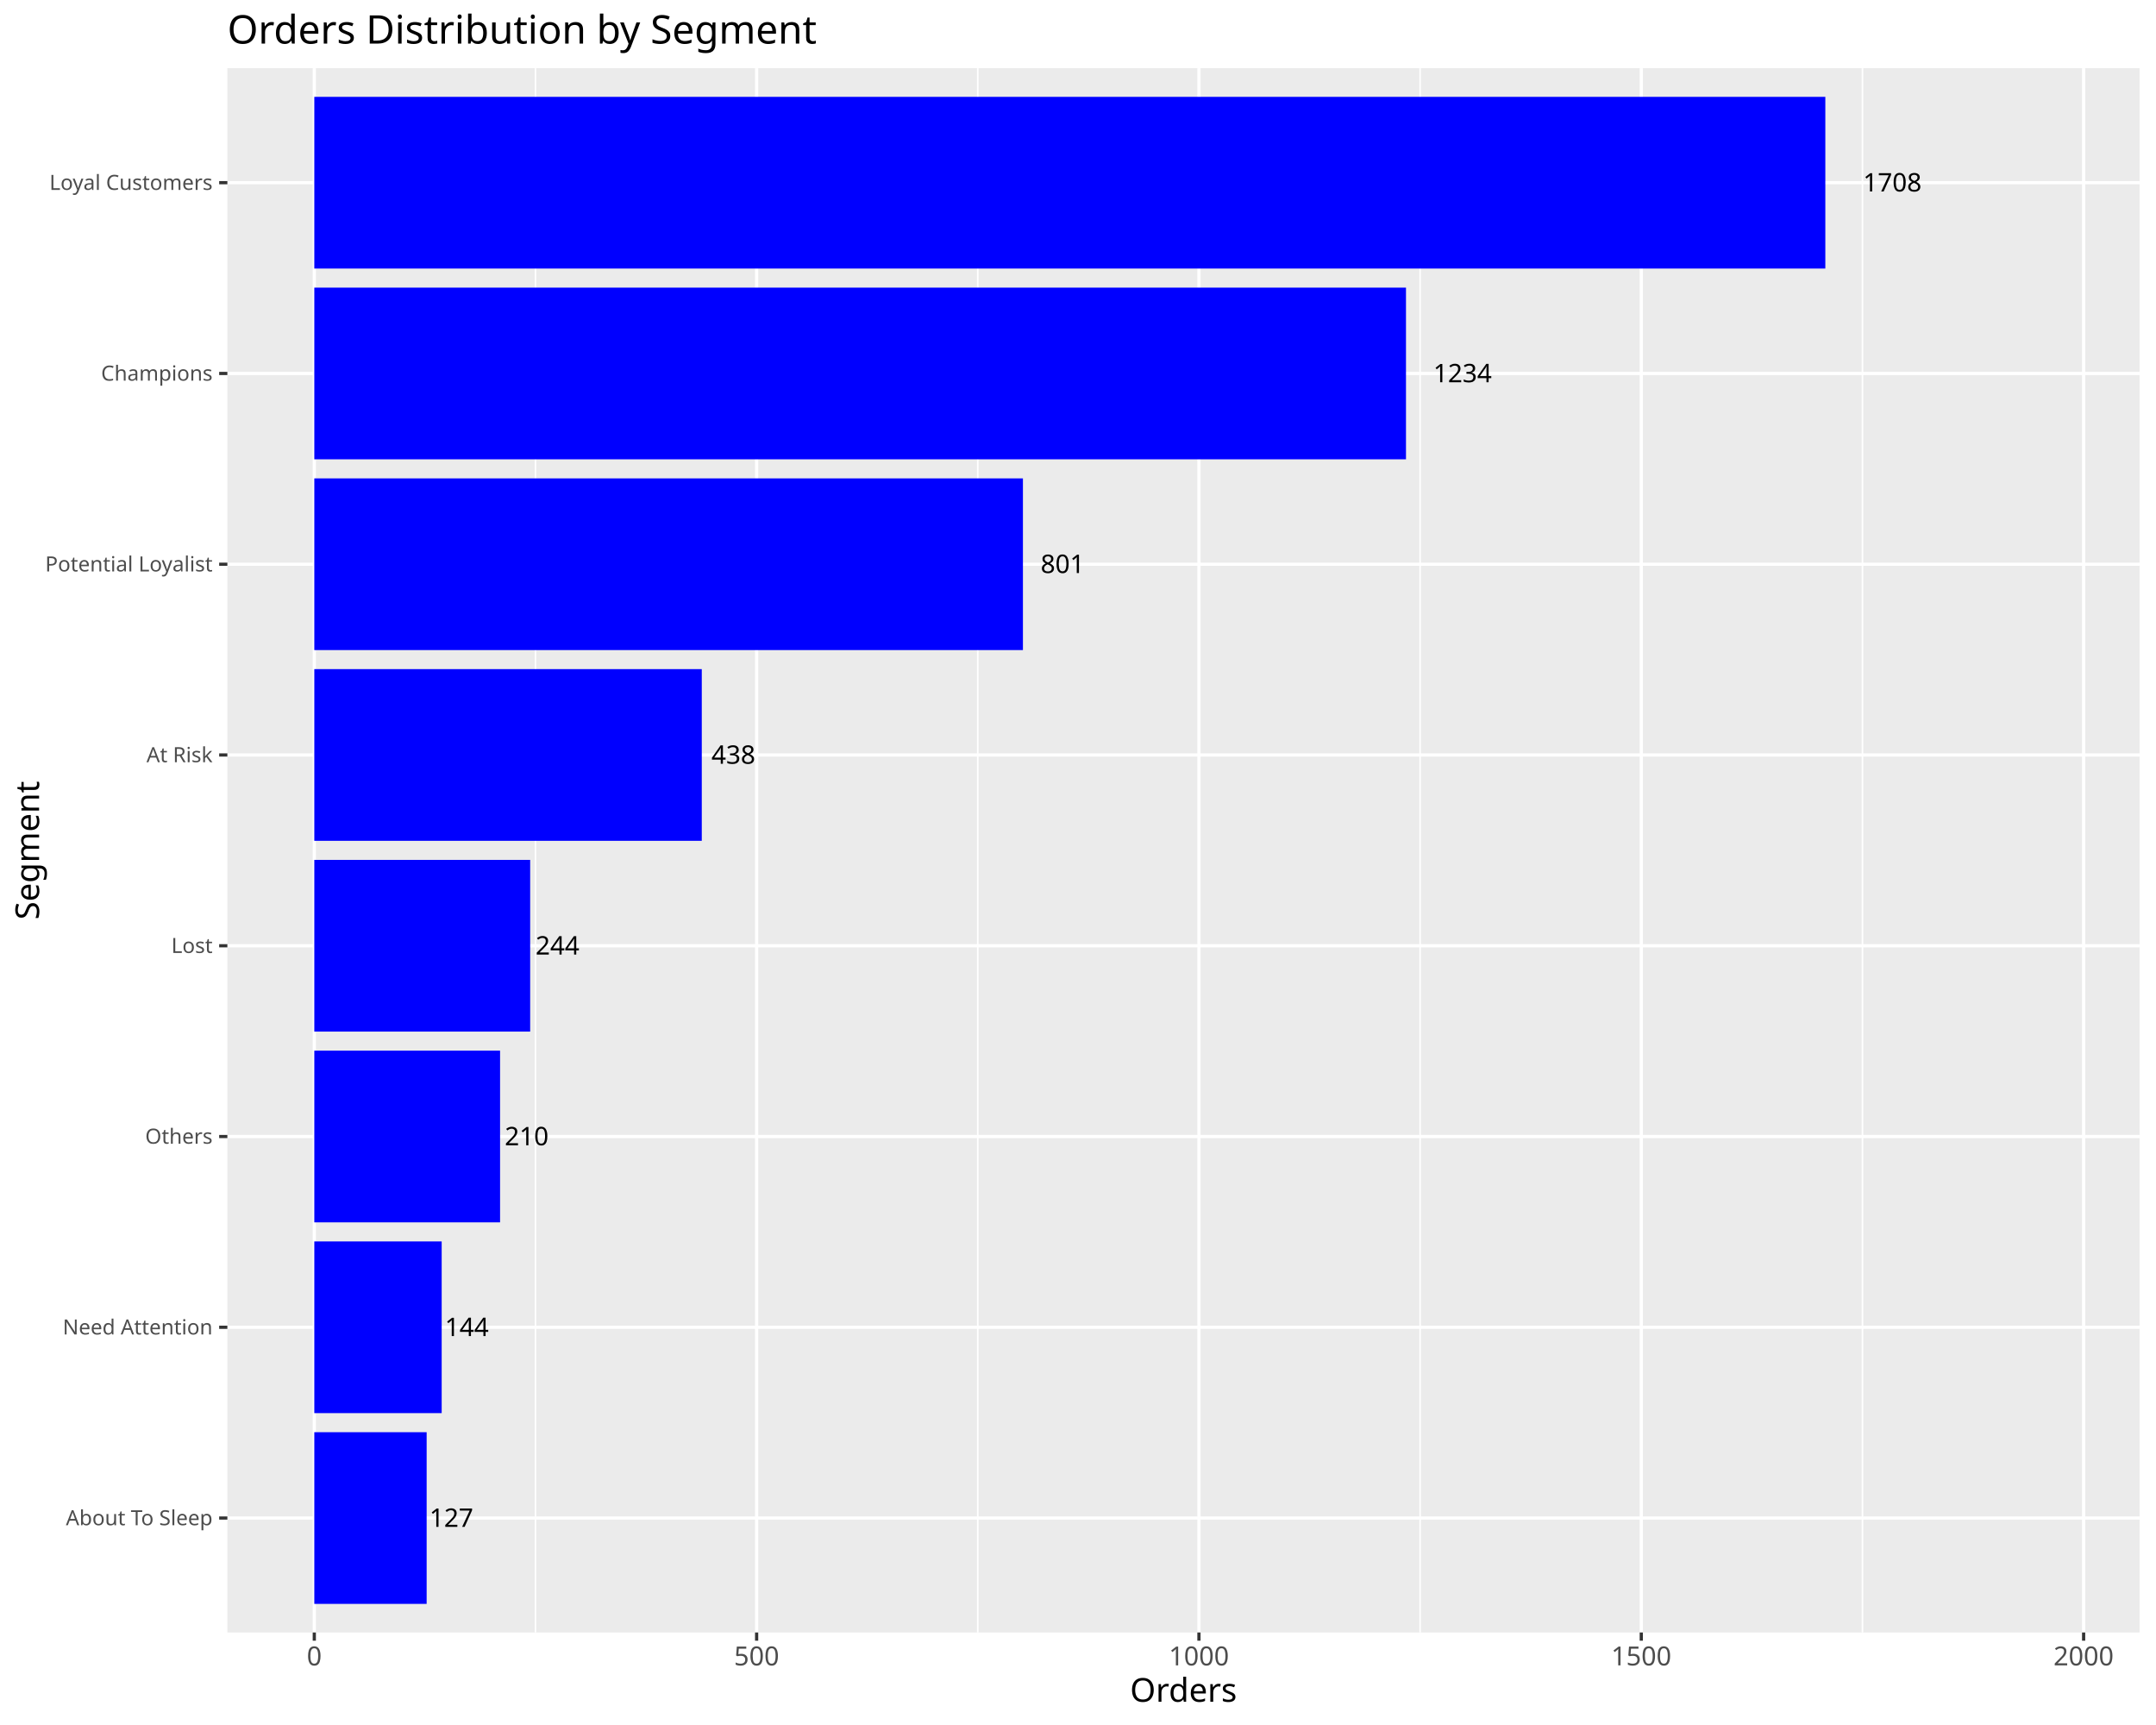
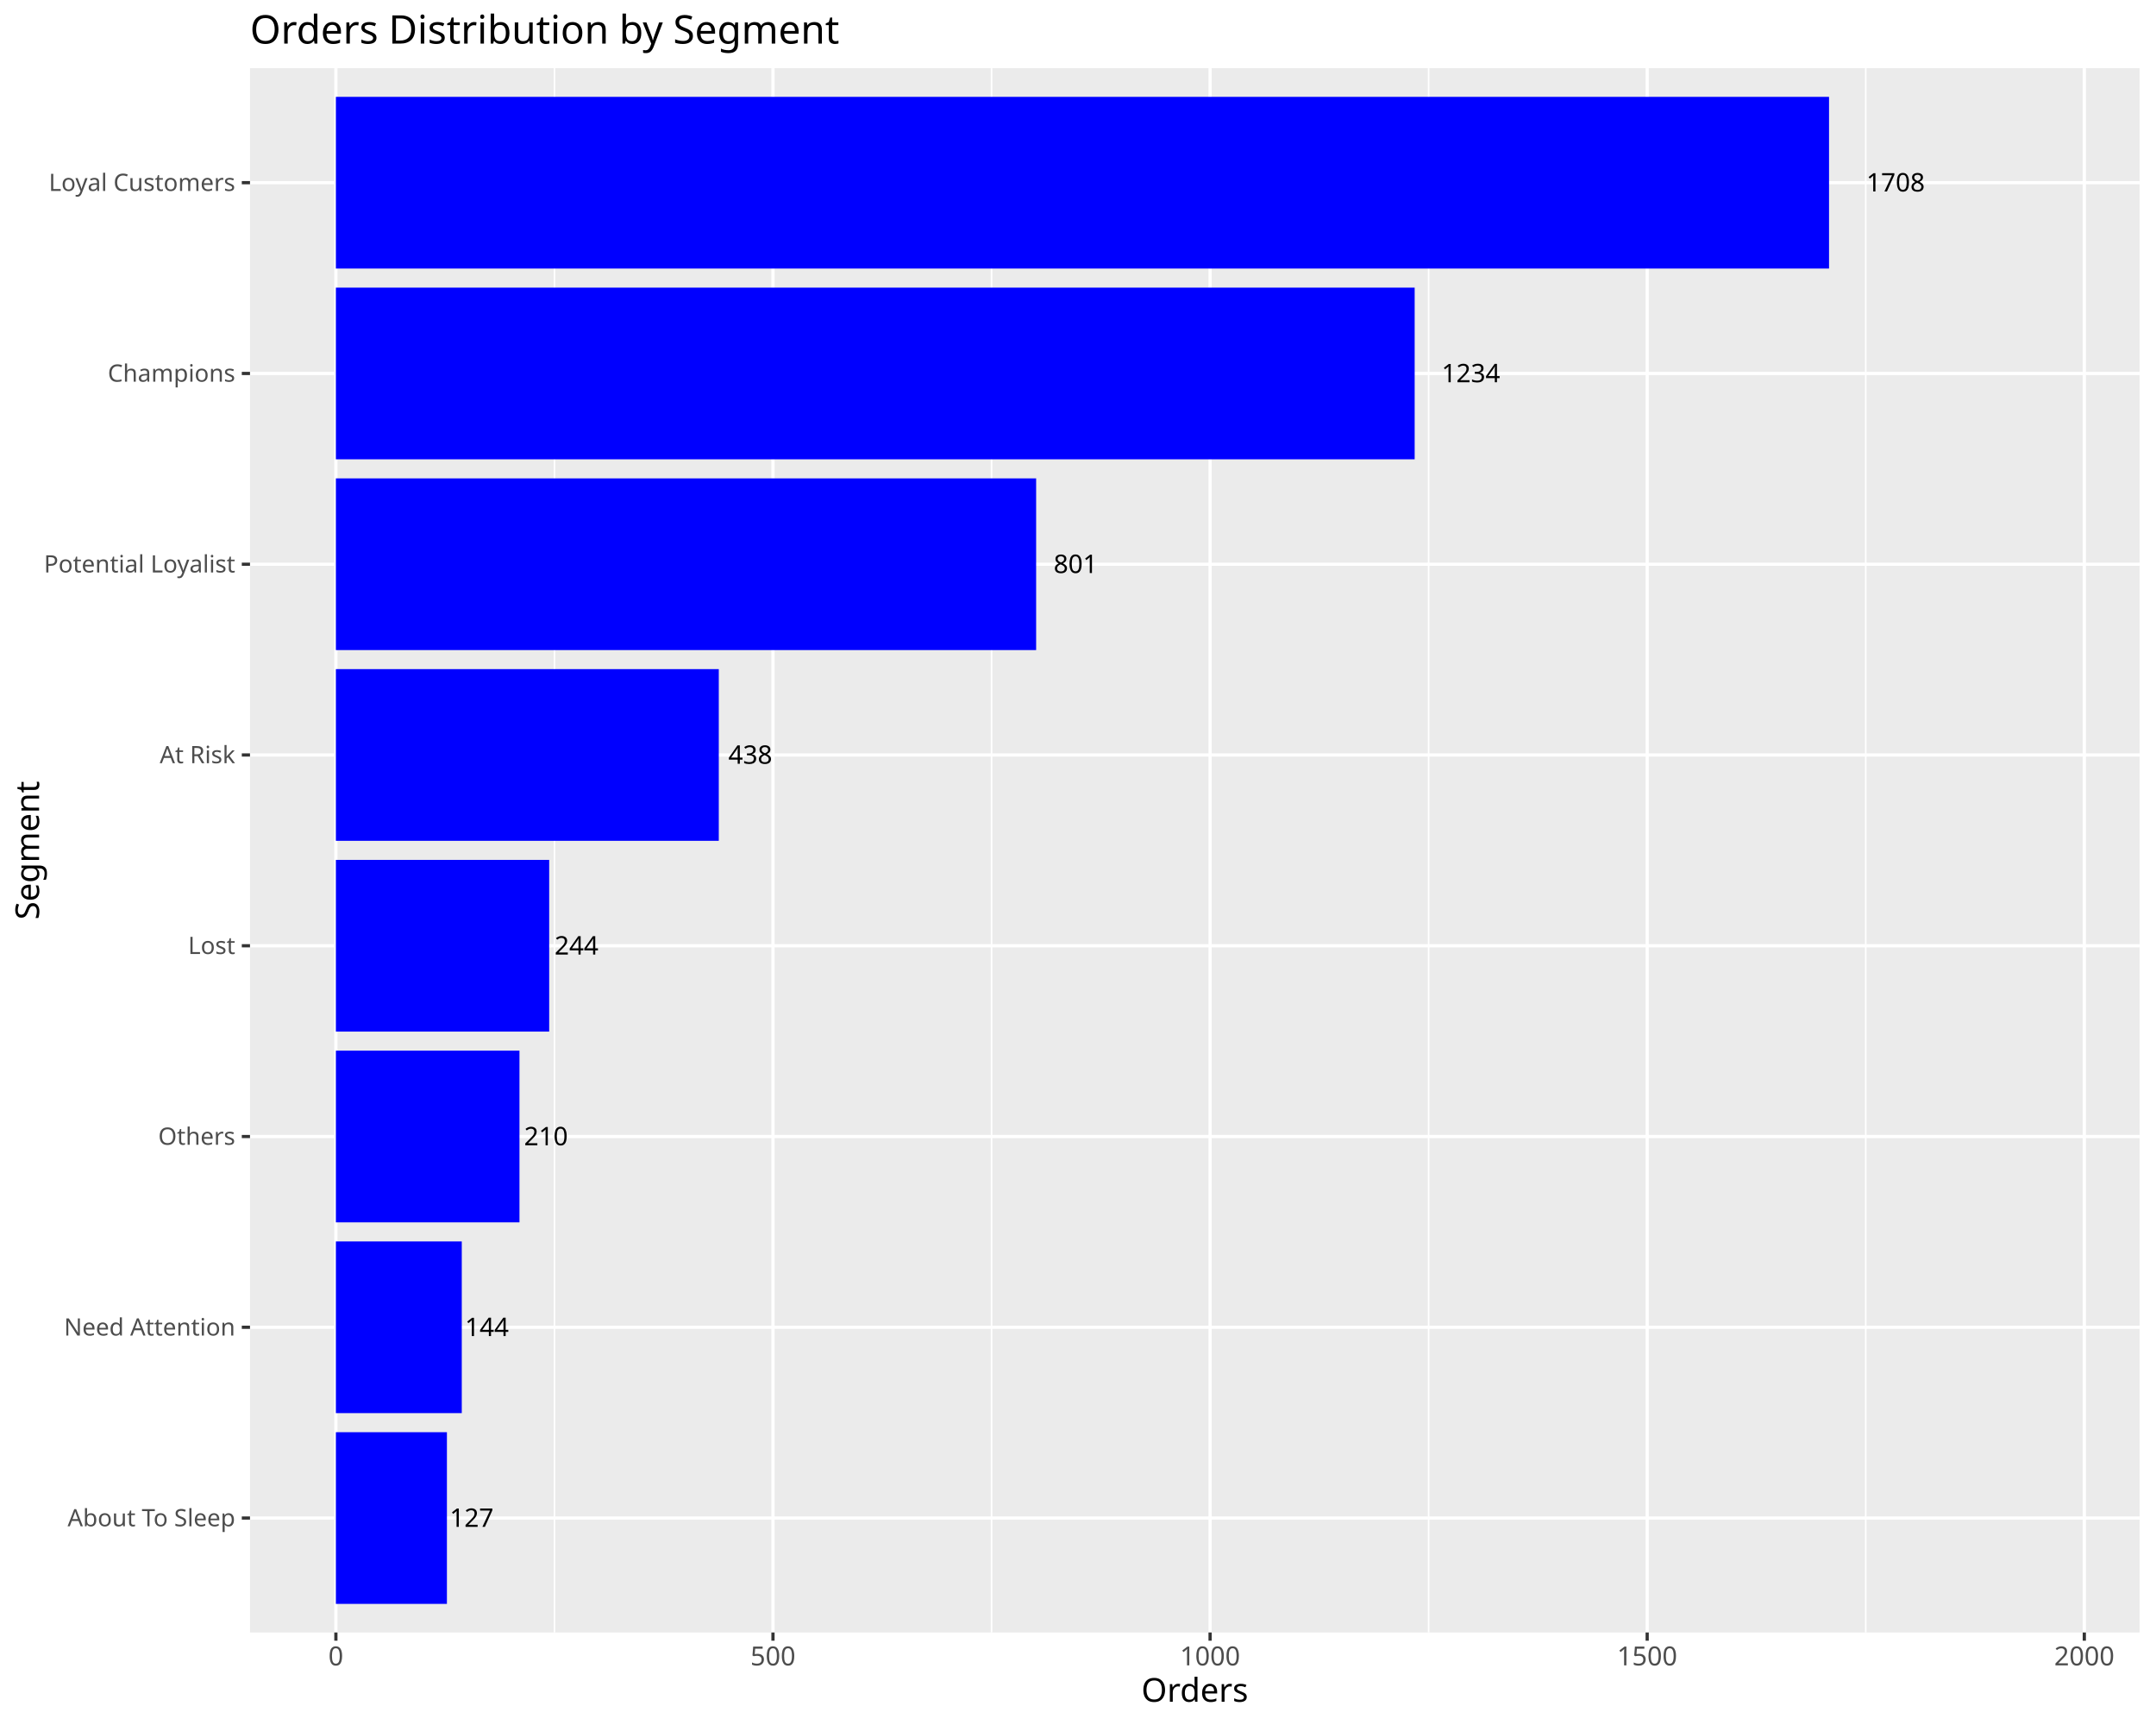
<svg xmlns="http://www.w3.org/2000/svg" class="svglite" data-engine-version="2.0" width="720.00pt" height="576.00pt" viewBox="0 0 720.00 576.00">
  <defs>
    <style type="text/css">
    .svglite line, .svglite polyline, .svglite polygon, .svglite path, .svglite rect, .svglite circle {
      fill: none;
      stroke: #000000;
      stroke-linecap: round;
      stroke-linejoin: round;
      stroke-miterlimit: 10.00;
    }
  </style>
  </defs>
  <rect width="100%" height="100%" style="stroke: none; fill: #FFFFFF;" />
  <defs>
    <clipPath id="cpMC4wMHw3MjAuMDB8MC4wMHw1NzYuMDA=">
      <rect x="0.00" y="0.00" width="720.00" height="576.00" />
    </clipPath>
  </defs>
  <g clip-path="url(#cpMC4wMHw3MjAuMDB8MC4wMHw1NzYuMDA=)">
    <rect x="0.00" y="0.00" width="720.00" height="576.00" style="stroke-width: 1.07; stroke: #FFFFFF; fill: #FFFFFF;" />
  </g>
  <defs>
-     <clipPath id="cpNzUuOTN8NzE0LjUyfDIyLjc4fDU0NS4xMQ==">
-       <rect x="75.93" y="22.78" width="638.59" height="522.33" />
+     <clipPath id="cpODMuNDl8NzE0LjUyfDIyLjc4fDU0NS4xMQ==">
+       <rect x="83.49" y="22.78" width="631.03" height="522.33" />
    </clipPath>
  </defs>
-   <g clip-path="url(#cpNzUuOTN8NzE0LjUyfDIyLjc4fDU0NS4xMQ==)">
-     <rect x="75.93" y="22.78" width="638.59" height="522.33" style="stroke-width: 1.07; stroke: none; fill: #EBEBEB;" />
-     <polyline points="178.82,545.11 178.82,22.78 " style="stroke-width: 0.53; stroke: #FFFFFF; stroke-linecap: butt;" />
-     <polyline points="326.53,545.11 326.53,22.78 " style="stroke-width: 0.53; stroke: #FFFFFF; stroke-linecap: butt;" />
-     <polyline points="474.25,545.11 474.25,22.78 " style="stroke-width: 0.53; stroke: #FFFFFF; stroke-linecap: butt;" />
-     <polyline points="621.97,545.11 621.97,22.78 " style="stroke-width: 0.53; stroke: #FFFFFF; stroke-linecap: butt;" />
-     <polyline points="75.93,506.89 714.52,506.89 " style="stroke-width: 1.07; stroke: #FFFFFF; stroke-linecap: butt;" />
-     <polyline points="75.93,443.19 714.52,443.19 " style="stroke-width: 1.07; stroke: #FFFFFF; stroke-linecap: butt;" />
-     <polyline points="75.93,379.50 714.52,379.50 " style="stroke-width: 1.07; stroke: #FFFFFF; stroke-linecap: butt;" />
-     <polyline points="75.93,315.80 714.52,315.80 " style="stroke-width: 1.07; stroke: #FFFFFF; stroke-linecap: butt;" />
-     <polyline points="75.93,252.10 714.52,252.10 " style="stroke-width: 1.07; stroke: #FFFFFF; stroke-linecap: butt;" />
-     <polyline points="75.93,188.40 714.52,188.40 " style="stroke-width: 1.07; stroke: #FFFFFF; stroke-linecap: butt;" />
-     <polyline points="75.93,124.70 714.52,124.70 " style="stroke-width: 1.07; stroke: #FFFFFF; stroke-linecap: butt;" />
-     <polyline points="75.93,61.00 714.52,61.00 " style="stroke-width: 1.07; stroke: #FFFFFF; stroke-linecap: butt;" />
-     <polyline points="104.96,545.11 104.96,22.78 " style="stroke-width: 1.07; stroke: #FFFFFF; stroke-linecap: butt;" />
-     <polyline points="252.68,545.11 252.68,22.78 " style="stroke-width: 1.07; stroke: #FFFFFF; stroke-linecap: butt;" />
-     <polyline points="400.39,545.11 400.39,22.78 " style="stroke-width: 1.07; stroke: #FFFFFF; stroke-linecap: butt;" />
-     <polyline points="548.11,545.11 548.11,22.78 " style="stroke-width: 1.07; stroke: #FFFFFF; stroke-linecap: butt;" />
-     <polyline points="695.83,545.11 695.83,22.78 " style="stroke-width: 1.07; stroke: #FFFFFF; stroke-linecap: butt;" />
-     <rect x="104.96" y="32.34" width="504.61" height="57.33" style="stroke-width: 1.07; stroke: none; stroke-linecap: butt; stroke-linejoin: miter; fill: #0000FF;" />
-     <rect x="104.96" y="223.43" width="129.40" height="57.33" style="stroke-width: 1.07; stroke: none; stroke-linecap: butt; stroke-linejoin: miter; fill: #0000FF;" />
-     <rect x="104.96" y="96.04" width="364.57" height="57.33" style="stroke-width: 1.07; stroke: none; stroke-linecap: butt; stroke-linejoin: miter; fill: #0000FF;" />
-     <rect x="104.96" y="414.53" width="42.54" height="57.33" style="stroke-width: 1.07; stroke: none; stroke-linecap: butt; stroke-linejoin: miter; fill: #0000FF;" />
-     <rect x="104.96" y="287.13" width="72.09" height="57.33" style="stroke-width: 1.07; stroke: none; stroke-linecap: butt; stroke-linejoin: miter; fill: #0000FF;" />
-     <rect x="104.96" y="159.74" width="236.65" height="57.33" style="stroke-width: 1.07; stroke: none; stroke-linecap: butt; stroke-linejoin: miter; fill: #0000FF;" />
-     <rect x="104.96" y="478.23" width="37.52" height="57.33" style="stroke-width: 1.07; stroke: none; stroke-linecap: butt; stroke-linejoin: miter; fill: #0000FF;" />
-     <rect x="104.96" y="350.83" width="62.04" height="57.33" style="stroke-width: 1.07; stroke: none; stroke-linecap: butt; stroke-linejoin: miter; fill: #0000FF;" />
-     <text x="622.18" y="63.94" style="font-size: 8.54px; font-family: sans;" textLength="18.99px" lengthAdjust="spacingAndGlyphs">1708</text>
-     <text x="237.59" y="255.04" style="font-size: 8.54px; font-family: sans;" textLength="14.24px" lengthAdjust="spacingAndGlyphs">438</text>
-     <text x="478.64" y="127.64" style="font-size: 8.54px; font-family: sans;" textLength="18.99px" lengthAdjust="spacingAndGlyphs">1234</text>
-     <text x="148.56" y="446.13" style="font-size: 8.54px; font-family: sans;" textLength="14.24px" lengthAdjust="spacingAndGlyphs">144</text>
-     <text x="178.84" y="318.73" style="font-size: 8.54px; font-family: sans;" textLength="14.24px" lengthAdjust="spacingAndGlyphs">244</text>
-     <text x="347.52" y="191.34" style="font-size: 8.54px; font-family: sans;" textLength="14.24px" lengthAdjust="spacingAndGlyphs">801</text>
-     <text x="143.41" y="509.83" style="font-size: 8.54px; font-family: sans;" textLength="14.24px" lengthAdjust="spacingAndGlyphs">127</text>
-     <text x="168.55" y="382.43" style="font-size: 8.54px; font-family: sans;" textLength="14.24px" lengthAdjust="spacingAndGlyphs">210</text>
+   <g clip-path="url(#cpODMuNDl8NzE0LjUyfDIyLjc4fDU0NS4xMQ==)">
+     <rect x="83.49" y="22.78" width="631.03" height="522.33" style="stroke-width: 1.07; stroke: none; fill: #EBEBEB;" />
+     <polyline points="185.16,545.11 185.16,22.78 " style="stroke-width: 0.53; stroke: #FFFFFF; stroke-linecap: butt;" />
+     <polyline points="331.13,545.11 331.13,22.78 " style="stroke-width: 0.53; stroke: #FFFFFF; stroke-linecap: butt;" />
+     <polyline points="477.10,545.11 477.10,22.78 " style="stroke-width: 0.53; stroke: #FFFFFF; stroke-linecap: butt;" />
+     <polyline points="623.07,545.11 623.07,22.78 " style="stroke-width: 0.53; stroke: #FFFFFF; stroke-linecap: butt;" />
+     <polyline points="83.49,506.89 714.52,506.89 " style="stroke-width: 1.07; stroke: #FFFFFF; stroke-linecap: butt;" />
+     <polyline points="83.49,443.19 714.52,443.19 " style="stroke-width: 1.07; stroke: #FFFFFF; stroke-linecap: butt;" />
+     <polyline points="83.49,379.50 714.52,379.50 " style="stroke-width: 1.07; stroke: #FFFFFF; stroke-linecap: butt;" />
+     <polyline points="83.49,315.80 714.52,315.80 " style="stroke-width: 1.07; stroke: #FFFFFF; stroke-linecap: butt;" />
+     <polyline points="83.49,252.10 714.52,252.10 " style="stroke-width: 1.07; stroke: #FFFFFF; stroke-linecap: butt;" />
+     <polyline points="83.49,188.40 714.52,188.40 " style="stroke-width: 1.07; stroke: #FFFFFF; stroke-linecap: butt;" />
+     <polyline points="83.49,124.70 714.52,124.70 " style="stroke-width: 1.07; stroke: #FFFFFF; stroke-linecap: butt;" />
+     <polyline points="83.49,61.00 714.52,61.00 " style="stroke-width: 1.07; stroke: #FFFFFF; stroke-linecap: butt;" />
+     <polyline points="112.17,545.11 112.17,22.78 " style="stroke-width: 1.07; stroke: #FFFFFF; stroke-linecap: butt;" />
+     <polyline points="258.14,545.11 258.14,22.78 " style="stroke-width: 1.07; stroke: #FFFFFF; stroke-linecap: butt;" />
+     <polyline points="404.11,545.11 404.11,22.78 " style="stroke-width: 1.07; stroke: #FFFFFF; stroke-linecap: butt;" />
+     <polyline points="550.08,545.11 550.08,22.78 " style="stroke-width: 1.07; stroke: #FFFFFF; stroke-linecap: butt;" />
+     <polyline points="696.06,545.11 696.06,22.78 " style="stroke-width: 1.07; stroke: #FFFFFF; stroke-linecap: butt;" />
+     <rect x="112.17" y="32.34" width="498.64" height="57.33" style="stroke-width: 1.07; stroke: none; stroke-linecap: butt; stroke-linejoin: miter; fill: #0000FF;" />
+     <rect x="112.17" y="223.43" width="127.87" height="57.33" style="stroke-width: 1.07; stroke: none; stroke-linecap: butt; stroke-linejoin: miter; fill: #0000FF;" />
+     <rect x="112.17" y="96.04" width="360.26" height="57.33" style="stroke-width: 1.07; stroke: none; stroke-linecap: butt; stroke-linejoin: miter; fill: #0000FF;" />
+     <rect x="112.17" y="414.53" width="42.04" height="57.33" style="stroke-width: 1.07; stroke: none; stroke-linecap: butt; stroke-linejoin: miter; fill: #0000FF;" />
+     <rect x="112.17" y="287.13" width="71.23" height="57.33" style="stroke-width: 1.07; stroke: none; stroke-linecap: butt; stroke-linejoin: miter; fill: #0000FF;" />
+     <rect x="112.17" y="159.74" width="233.85" height="57.33" style="stroke-width: 1.07; stroke: none; stroke-linecap: butt; stroke-linejoin: miter; fill: #0000FF;" />
+     <rect x="112.17" y="478.23" width="37.08" height="57.33" style="stroke-width: 1.07; stroke: none; stroke-linecap: butt; stroke-linejoin: miter; fill: #0000FF;" />
+     <rect x="112.17" y="350.83" width="61.31" height="57.33" style="stroke-width: 1.07; stroke: none; stroke-linecap: butt; stroke-linejoin: miter; fill: #0000FF;" />
+     <text x="623.27" y="63.94" style="font-size: 8.54px; font-family: sans;" textLength="18.99px" lengthAdjust="spacingAndGlyphs">1708</text>
+     <text x="243.24" y="255.04" style="font-size: 8.54px; font-family: sans;" textLength="14.24px" lengthAdjust="spacingAndGlyphs">438</text>
+     <text x="481.43" y="127.64" style="font-size: 8.54px; font-family: sans;" textLength="18.99px" lengthAdjust="spacingAndGlyphs">1234</text>
+     <text x="155.26" y="446.13" style="font-size: 8.54px; font-family: sans;" textLength="14.24px" lengthAdjust="spacingAndGlyphs">144</text>
+     <text x="185.19" y="318.73" style="font-size: 8.54px; font-family: sans;" textLength="14.24px" lengthAdjust="spacingAndGlyphs">244</text>
+     <text x="351.86" y="191.34" style="font-size: 8.54px; font-family: sans;" textLength="14.24px" lengthAdjust="spacingAndGlyphs">801</text>
+     <text x="150.18" y="509.83" style="font-size: 8.54px; font-family: sans;" textLength="14.24px" lengthAdjust="spacingAndGlyphs">127</text>
+     <text x="175.01" y="382.43" style="font-size: 8.54px; font-family: sans;" textLength="14.24px" lengthAdjust="spacingAndGlyphs">210</text>
  </g>
  <g clip-path="url(#cpMC4wMHw3MjAuMDB8MC4wMHw1NzYuMDA=)">
-     <text x="71.00" y="509.30" text-anchor="end" style="font-size: 7.00px; fill: #4D4D4D; font-family: sans;" textLength="48.26px" lengthAdjust="spacingAndGlyphs">About To Sleep</text>
-     <text x="71.00" y="445.60" text-anchor="end" style="font-size: 7.00px; fill: #4D4D4D; font-family: sans;" textLength="46.31px" lengthAdjust="spacingAndGlyphs">Need Attention</text>
-     <text x="71.00" y="381.90" text-anchor="end" style="font-size: 7.00px; fill: #4D4D4D; font-family: sans;" textLength="21.01px" lengthAdjust="spacingAndGlyphs">Others</text>
-     <text x="71.00" y="318.21" text-anchor="end" style="font-size: 7.00px; fill: #4D4D4D; font-family: sans;" textLength="13.23px" lengthAdjust="spacingAndGlyphs">Lost</text>
-     <text x="71.00" y="254.51" text-anchor="end" style="font-size: 7.00px; fill: #4D4D4D; font-family: sans;" textLength="22.18px" lengthAdjust="spacingAndGlyphs">At Risk</text>
-     <text x="71.00" y="190.81" text-anchor="end" style="font-size: 7.00px; fill: #4D4D4D; font-family: sans;" textLength="52.92px" lengthAdjust="spacingAndGlyphs">Potential Loyalist</text>
-     <text x="71.00" y="127.11" text-anchor="end" style="font-size: 7.00px; fill: #4D4D4D; font-family: sans;" textLength="35.41px" lengthAdjust="spacingAndGlyphs">Champions</text>
-     <text x="71.00" y="63.41" text-anchor="end" style="font-size: 7.00px; fill: #4D4D4D; font-family: sans;" textLength="52.53px" lengthAdjust="spacingAndGlyphs">Loyal Customers</text>
-     <polyline points="73.19,506.89 75.93,506.89 " style="stroke-width: 1.07; stroke: #333333; stroke-linecap: butt;" />
-     <polyline points="73.19,443.19 75.93,443.19 " style="stroke-width: 1.07; stroke: #333333; stroke-linecap: butt;" />
-     <polyline points="73.19,379.50 75.93,379.50 " style="stroke-width: 1.07; stroke: #333333; stroke-linecap: butt;" />
-     <polyline points="73.19,315.80 75.93,315.80 " style="stroke-width: 1.07; stroke: #333333; stroke-linecap: butt;" />
-     <polyline points="73.19,252.10 75.93,252.10 " style="stroke-width: 1.07; stroke: #333333; stroke-linecap: butt;" />
-     <polyline points="73.19,188.40 75.93,188.40 " style="stroke-width: 1.07; stroke: #333333; stroke-linecap: butt;" />
-     <polyline points="73.19,124.70 75.93,124.70 " style="stroke-width: 1.07; stroke: #333333; stroke-linecap: butt;" />
-     <polyline points="73.19,61.00 75.93,61.00 " style="stroke-width: 1.07; stroke: #333333; stroke-linecap: butt;" />
-     <polyline points="104.96,547.85 104.96,545.11 " style="stroke-width: 1.07; stroke: #333333; stroke-linecap: butt;" />
-     <polyline points="252.68,547.85 252.68,545.11 " style="stroke-width: 1.07; stroke: #333333; stroke-linecap: butt;" />
-     <polyline points="400.39,547.85 400.39,545.11 " style="stroke-width: 1.07; stroke: #333333; stroke-linecap: butt;" />
-     <polyline points="548.11,547.85 548.11,545.11 " style="stroke-width: 1.07; stroke: #333333; stroke-linecap: butt;" />
-     <polyline points="695.83,547.85 695.83,545.11 " style="stroke-width: 1.07; stroke: #333333; stroke-linecap: butt;" />
-     <text x="104.96" y="556.10" text-anchor="middle" style="font-size: 8.80px; fill: #4D4D4D; font-family: sans;" textLength="4.89px" lengthAdjust="spacingAndGlyphs">0</text>
-     <text x="252.68" y="556.10" text-anchor="middle" style="font-size: 8.80px; fill: #4D4D4D; font-family: sans;" textLength="14.68px" lengthAdjust="spacingAndGlyphs">500</text>
-     <text x="400.39" y="556.10" text-anchor="middle" style="font-size: 8.80px; fill: #4D4D4D; font-family: sans;" textLength="19.58px" lengthAdjust="spacingAndGlyphs">1000</text>
-     <text x="548.11" y="556.10" text-anchor="middle" style="font-size: 8.80px; fill: #4D4D4D; font-family: sans;" textLength="19.58px" lengthAdjust="spacingAndGlyphs">1500</text>
-     <text x="695.83" y="556.10" text-anchor="middle" style="font-size: 8.80px; fill: #4D4D4D; font-family: sans;" textLength="19.58px" lengthAdjust="spacingAndGlyphs">2000</text>
-     <text x="395.22" y="568.24" text-anchor="middle" style="font-size: 11.00px; font-family: sans;" textLength="33.63px" lengthAdjust="spacingAndGlyphs">Orders</text>
+     <text x="78.56" y="509.65" text-anchor="end" style="font-size: 8.00px; fill: #4D4D4D; font-family: sans;" textLength="55.15px" lengthAdjust="spacingAndGlyphs">About To Sleep</text>
+     <text x="78.56" y="445.95" text-anchor="end" style="font-size: 8.00px; fill: #4D4D4D; font-family: sans;" textLength="52.93px" lengthAdjust="spacingAndGlyphs">Need Attention</text>
+     <text x="78.56" y="382.25" text-anchor="end" style="font-size: 8.00px; fill: #4D4D4D; font-family: sans;" textLength="24.01px" lengthAdjust="spacingAndGlyphs">Others</text>
+     <text x="78.56" y="318.55" text-anchor="end" style="font-size: 8.00px; fill: #4D4D4D; font-family: sans;" textLength="15.12px" lengthAdjust="spacingAndGlyphs">Lost</text>
+     <text x="78.56" y="254.85" text-anchor="end" style="font-size: 8.00px; fill: #4D4D4D; font-family: sans;" textLength="25.34px" lengthAdjust="spacingAndGlyphs">At Risk</text>
+     <text x="78.56" y="191.15" text-anchor="end" style="font-size: 8.00px; fill: #4D4D4D; font-family: sans;" textLength="60.48px" lengthAdjust="spacingAndGlyphs">Potential Loyalist</text>
+     <text x="78.56" y="127.45" text-anchor="end" style="font-size: 8.00px; fill: #4D4D4D; font-family: sans;" textLength="40.47px" lengthAdjust="spacingAndGlyphs">Champions</text>
+     <text x="78.56" y="63.76" text-anchor="end" style="font-size: 8.00px; fill: #4D4D4D; font-family: sans;" textLength="60.04px" lengthAdjust="spacingAndGlyphs">Loyal Customers</text>
+     <polyline points="80.75,506.89 83.49,506.89 " style="stroke-width: 1.07; stroke: #333333; stroke-linecap: butt;" />
+     <polyline points="80.75,443.19 83.49,443.19 " style="stroke-width: 1.07; stroke: #333333; stroke-linecap: butt;" />
+     <polyline points="80.75,379.50 83.49,379.50 " style="stroke-width: 1.07; stroke: #333333; stroke-linecap: butt;" />
+     <polyline points="80.75,315.80 83.49,315.80 " style="stroke-width: 1.07; stroke: #333333; stroke-linecap: butt;" />
+     <polyline points="80.75,252.10 83.49,252.10 " style="stroke-width: 1.07; stroke: #333333; stroke-linecap: butt;" />
+     <polyline points="80.75,188.40 83.49,188.40 " style="stroke-width: 1.07; stroke: #333333; stroke-linecap: butt;" />
+     <polyline points="80.75,124.70 83.49,124.70 " style="stroke-width: 1.07; stroke: #333333; stroke-linecap: butt;" />
+     <polyline points="80.75,61.00 83.49,61.00 " style="stroke-width: 1.07; stroke: #333333; stroke-linecap: butt;" />
+     <polyline points="112.17,547.85 112.17,545.11 " style="stroke-width: 1.07; stroke: #333333; stroke-linecap: butt;" />
+     <polyline points="258.14,547.85 258.14,545.11 " style="stroke-width: 1.07; stroke: #333333; stroke-linecap: butt;" />
+     <polyline points="404.11,547.85 404.11,545.11 " style="stroke-width: 1.07; stroke: #333333; stroke-linecap: butt;" />
+     <polyline points="550.08,547.85 550.08,545.11 " style="stroke-width: 1.07; stroke: #333333; stroke-linecap: butt;" />
+     <polyline points="696.06,547.85 696.06,545.11 " style="stroke-width: 1.07; stroke: #333333; stroke-linecap: butt;" />
+     <text x="112.17" y="556.10" text-anchor="middle" style="font-size: 8.80px; fill: #4D4D4D; font-family: sans;" textLength="4.89px" lengthAdjust="spacingAndGlyphs">0</text>
+     <text x="258.14" y="556.10" text-anchor="middle" style="font-size: 8.80px; fill: #4D4D4D; font-family: sans;" textLength="14.68px" lengthAdjust="spacingAndGlyphs">500</text>
+     <text x="404.11" y="556.10" text-anchor="middle" style="font-size: 8.80px; fill: #4D4D4D; font-family: sans;" textLength="19.58px" lengthAdjust="spacingAndGlyphs">1000</text>
+     <text x="550.08" y="556.10" text-anchor="middle" style="font-size: 8.80px; fill: #4D4D4D; font-family: sans;" textLength="19.58px" lengthAdjust="spacingAndGlyphs">1500</text>
+     <text x="696.06" y="556.10" text-anchor="middle" style="font-size: 8.80px; fill: #4D4D4D; font-family: sans;" textLength="19.58px" lengthAdjust="spacingAndGlyphs">2000</text>
+     <text x="399.00" y="568.24" text-anchor="middle" style="font-size: 11.00px; font-family: sans;" textLength="33.63px" lengthAdjust="spacingAndGlyphs">Orders</text>
    <text transform="translate(13.05,283.95) rotate(-90)" text-anchor="middle" style="font-size: 11.00px; font-family: sans;" textLength="44.04px" lengthAdjust="spacingAndGlyphs">Segment</text>
-     <text x="75.93" y="14.56" style="font-size: 13.20px; font-family: sans;" textLength="187.84px" lengthAdjust="spacingAndGlyphs">Orders  Distribution by Segment</text>
+     <text x="83.49" y="14.56" style="font-size: 13.20px; font-family: sans;" textLength="187.84px" lengthAdjust="spacingAndGlyphs">Orders  Distribution by Segment</text>
  </g>
</svg>
